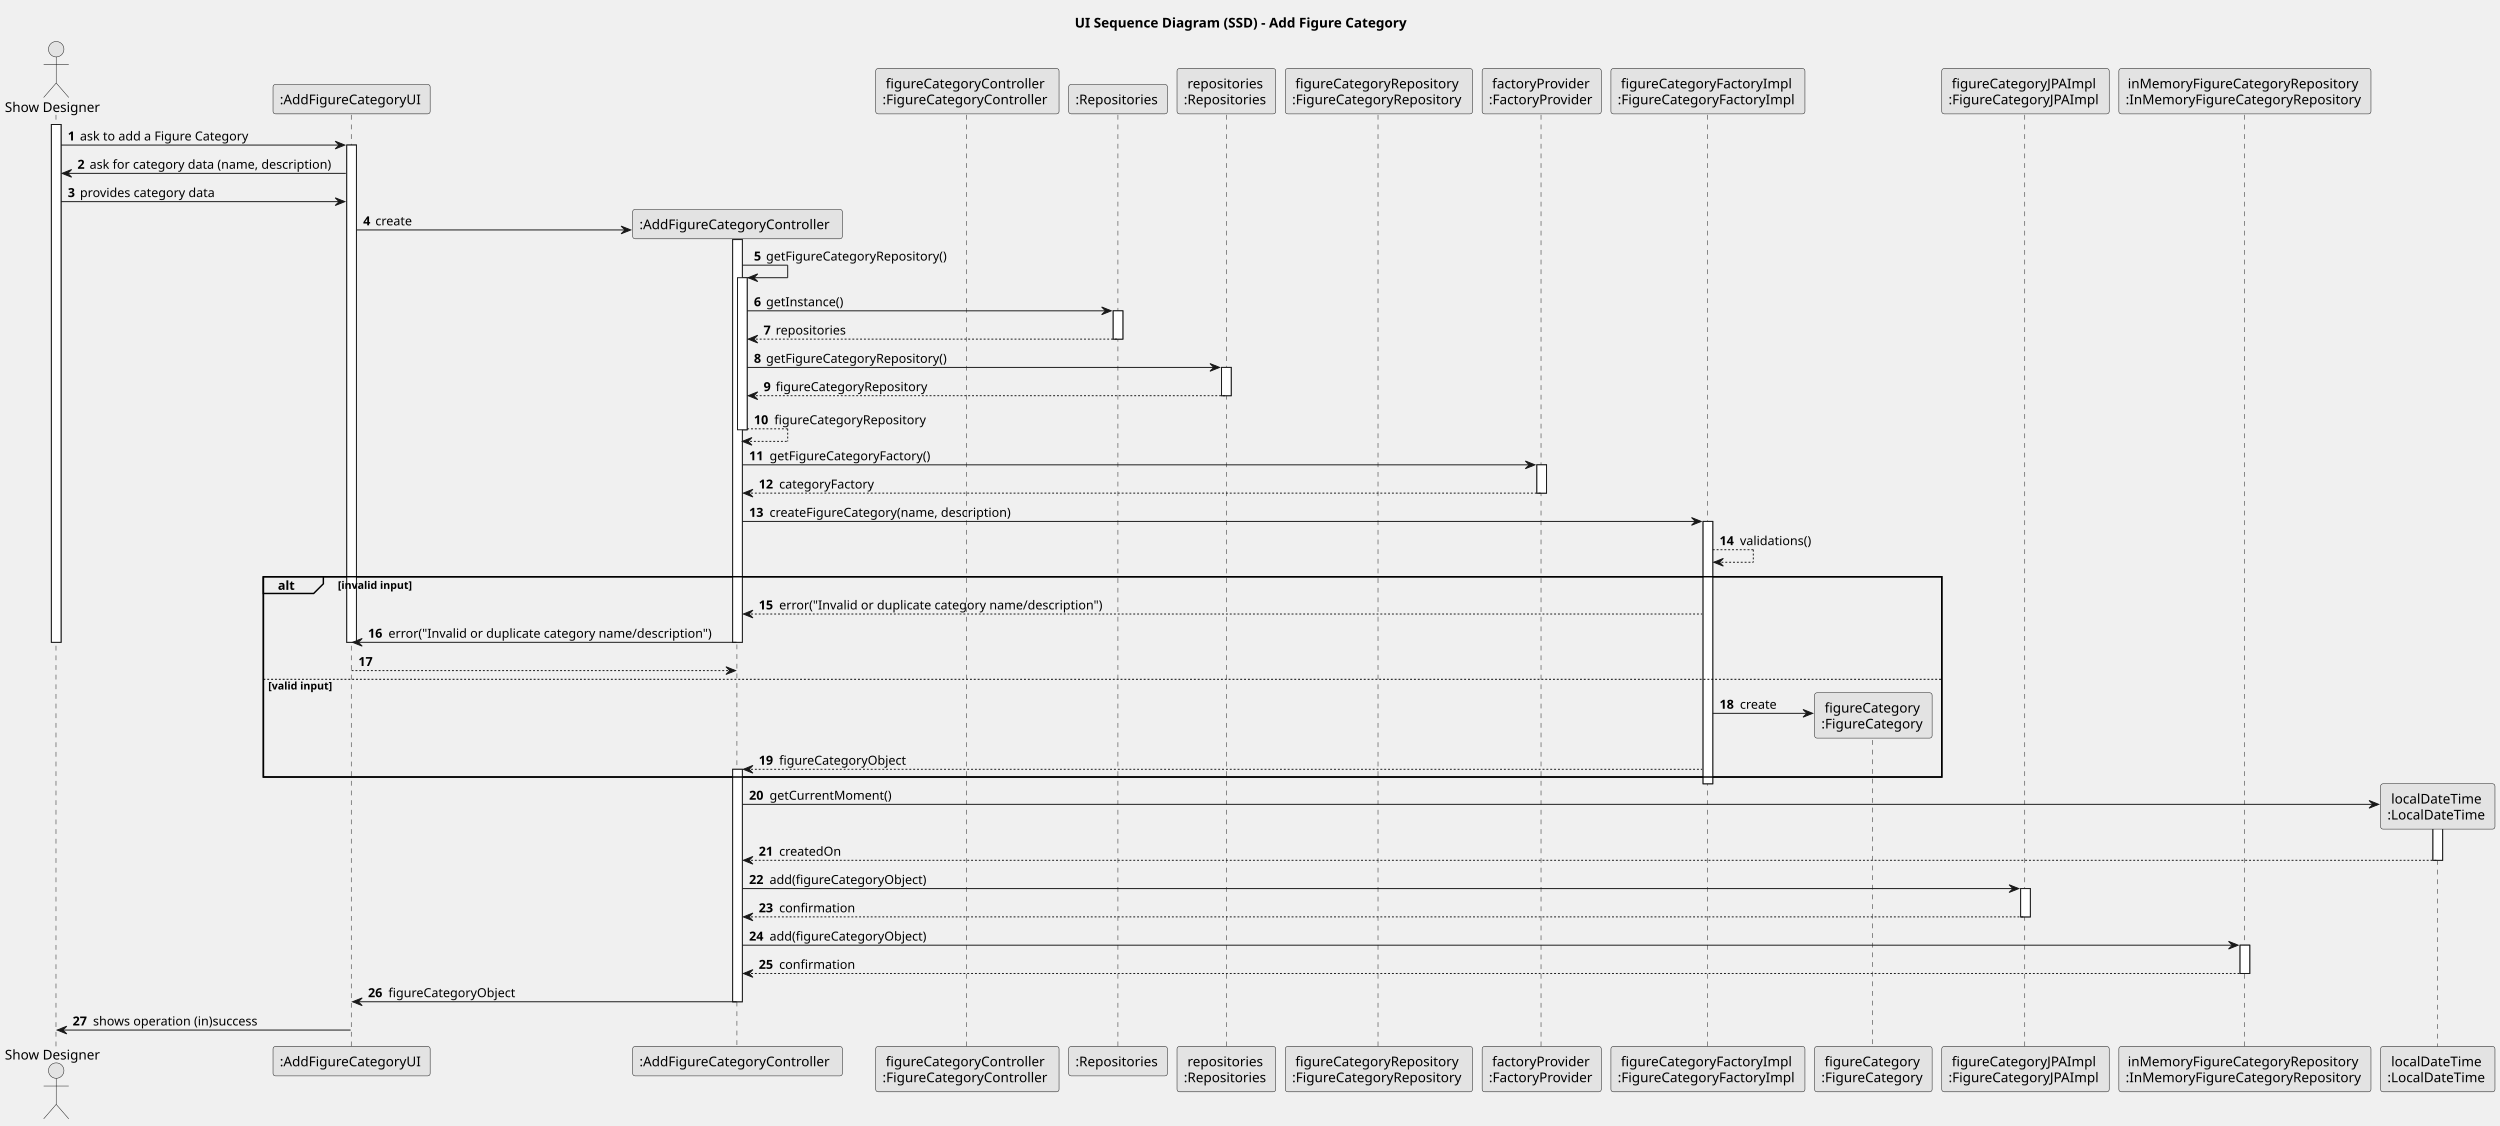
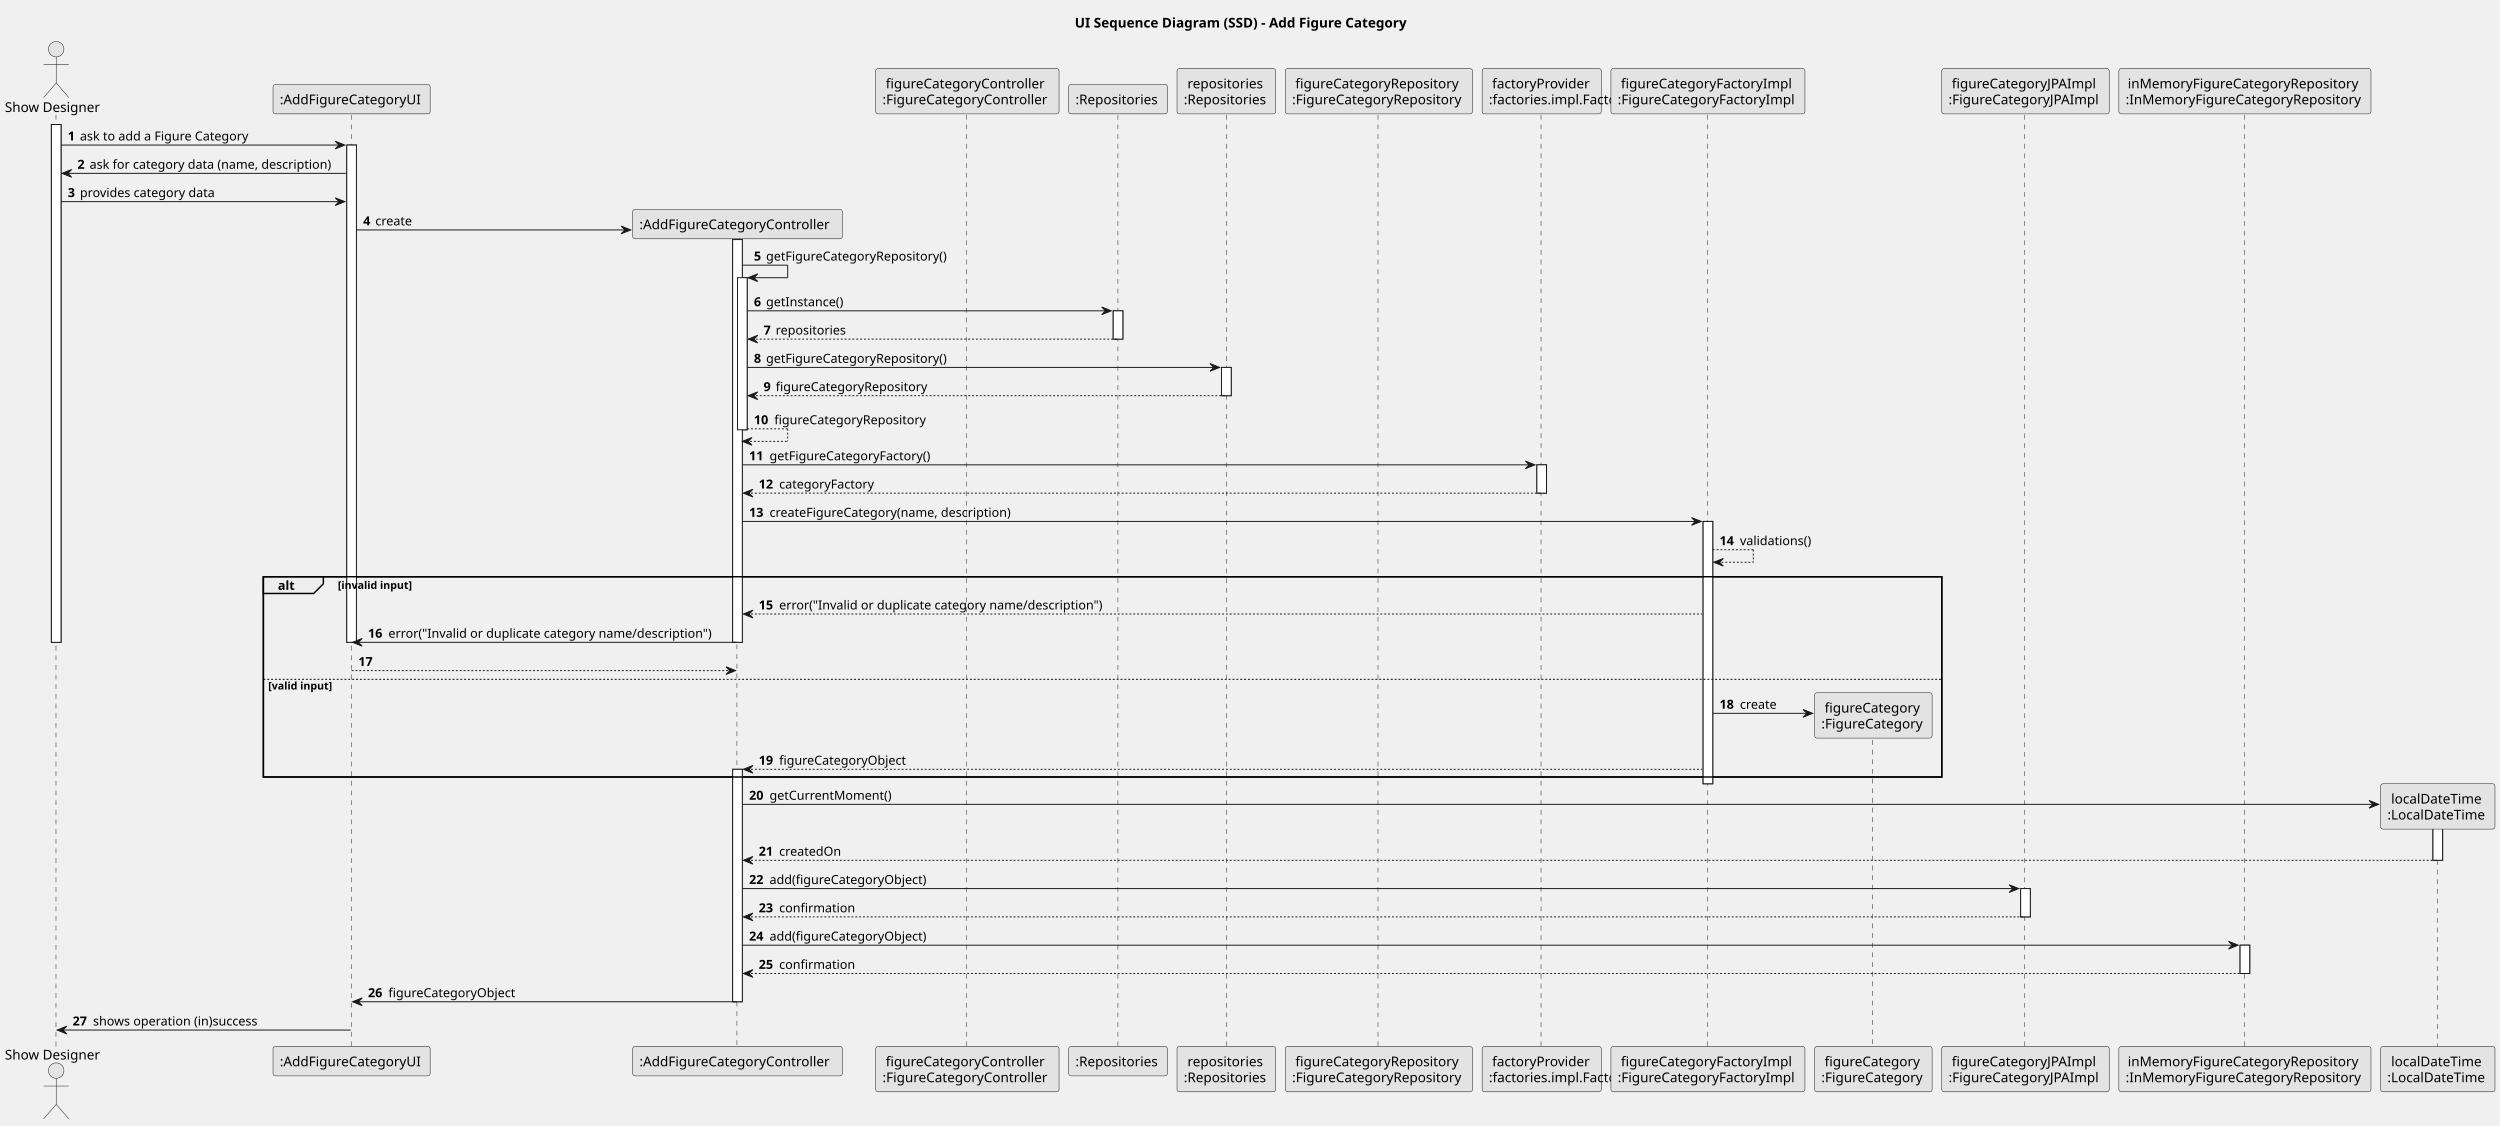
<svg xmlns="http://www.w3.org/2000/svg" contentStyleType="text/css" height="1166px" preserveAspectRatio="none" style="width:2590px;height:1166px;background:#FFFFFF;" version="1.1" viewBox="0 0 2590 1166" width="2590px" zoomAndPan="magnify">
  <defs />
  <g>
    <text fill="#000000" font-family="sans-serif" font-size="14" font-weight="bold" lengthAdjust="spacing" textLength="361.915" x="1113.435" y="28.535">UI Sequence Diagram (SSD) - Add Figure Category</text>
    <rect fill="#FFFFFF" height="536.457" style="stroke:#181818;stroke-width:1.0;" width="10" x="53.23" y="128.977" />
    <rect fill="#FFFFFF" height="515.146" style="stroke:#181818;stroke-width:1.0;" width="10" x="359.248" y="150.287" />
    <rect fill="#FFFFFF" height="417.215" style="stroke:#181818;stroke-width:1.0;" width="10" x="759.051" y="248.219" />
    <rect fill="#FFFFFF" height="157.553" style="stroke:#181818;stroke-width:1.0;" width="10" x="764.051" y="287.707" />
    <rect fill="#FFFFFF" height="240.84" style="stroke:#181818;stroke-width:1.0;" width="10" x="759.051" y="796.986" />
    <rect fill="#FFFFFF" height="29.311" style="stroke:#181818;stroke-width:1.0;" width="10" x="1153.282" y="322.018" />
    <rect fill="#FFFFFF" height="29.311" style="stroke:#181818;stroke-width:1.0;" width="10" x="1265.507" y="380.639" />
    <rect fill="#FFFFFF" height="29.311" style="stroke:#181818;stroke-width:1.0;" width="10" x="1592.208" y="481.57" />
    <rect fill="#FFFFFF" height="271.795" style="stroke:#181818;stroke-width:1.0;" width="10" x="1764.418" y="540.191" />
    <rect fill="#FFFFFF" height="29.311" style="stroke:#181818;stroke-width:1.0;" width="10" x="2093.409" y="920.584" />
    <rect fill="#FFFFFF" height="29.311" style="stroke:#181818;stroke-width:1.0;" width="10" x="2320.731" y="979.205" />
    <rect fill="#FFFFFF" height="47.977" style="stroke:#181818;stroke-width:1.0;" width="10" x="2520.551" y="843.297" />
    <rect fill="none" height="207.484" style="stroke:#000000;stroke-width:1.5;" width="1738.812" x="272.862" y="597.502" />
    <line style="stroke:#181818;stroke-width:0.5;stroke-dasharray:5.0,5.0;" x1="58" x2="58" y1="118.977" y2="1085.137" />
    <line style="stroke:#181818;stroke-width:0.5;stroke-dasharray:5.0,5.0;" x1="363.862" x2="363.862" y1="118.977" y2="1085.137" />
    <line style="stroke:#181818;stroke-width:0.5;stroke-dasharray:5.0,5.0;" x1="763.452" x2="763.452" y1="247.652" y2="1085.137" />
    <line style="stroke:#181818;stroke-width:0.5;stroke-dasharray:5.0,5.0;" x1="1001.254" x2="1001.254" y1="118.977" y2="1085.137" />
    <line style="stroke:#181818;stroke-width:0.5;stroke-dasharray:5.0,5.0;" x1="1158.17" x2="1158.17" y1="118.977" y2="1085.137" />
    <line style="stroke:#181818;stroke-width:0.5;stroke-dasharray:5.0,5.0;" x1="1270.395" x2="1270.395" y1="118.977" y2="1085.137" />
    <line style="stroke:#181818;stroke-width:0.5;stroke-dasharray:5.0,5.0;" x1="1427.619" x2="1427.619" y1="118.977" y2="1085.137" />
    <line style="stroke:#181818;stroke-width:0.5;stroke-dasharray:5.0,5.0;" x1="1596.5" x2="1596.5" y1="118.977" y2="1085.137" />
    <line style="stroke:#181818;stroke-width:0.5;stroke-dasharray:5.0,5.0;" x1="1768.916" x2="1768.916" y1="118.977" y2="1085.137" />
    <line style="stroke:#181818;stroke-width:0.5;stroke-dasharray:5.0,5.0;" x1="1939.92" x2="1939.92" y1="756.688" y2="1085.137" />
    <line style="stroke:#181818;stroke-width:0.5;stroke-dasharray:5.0,5.0;" x1="2097.675" x2="2097.675" y1="118.977" y2="1085.137" />
    <line style="stroke:#181818;stroke-width:0.5;stroke-dasharray:5.0,5.0;" x1="2325.144" x2="2325.144" y1="118.977" y2="1085.137" />
    <line style="stroke:#181818;stroke-width:0.5;stroke-dasharray:5.0,5.0;" x1="2525.317" x2="2525.317" y1="850.975" y2="1085.137" />
    <text fill="#000000" font-family="sans-serif" font-size="14" lengthAdjust="spacing" textLength="100.461" x="5" y="116.023">Show Designer</text>
    <ellipse cx="58.23" cy="50.988" fill="#E3E3E3" rx="8" ry="8" style="stroke:#181818;stroke-width:0.5;" />
    <path d="M58.23,58.988 L58.23,85.988 M45.23,66.988 L71.231,66.988 M58.23,85.988 L45.23,100.988 M58.23,85.988 L71.231,100.988 " fill="none" style="stroke:#181818;stroke-width:0.5;" />
    <text fill="#000000" font-family="sans-serif" font-size="14" lengthAdjust="spacing" textLength="100.461" x="5" y="1097.672">Show Designer</text>
    <ellipse cx="58.23" cy="1109.125" fill="#E3E3E3" rx="8" ry="8" style="stroke:#181818;stroke-width:0.5;" />
    <path d="M58.23,1117.125 L58.23,1144.125 M45.23,1125.125 L71.231,1125.125 M58.23,1144.125 L45.23,1159.125 M58.23,1144.125 L71.231,1159.125 " fill="none" style="stroke:#181818;stroke-width:0.5;" />
    <rect fill="#E3E3E3" height="30.488" rx="2.5" ry="2.5" style="stroke:#181818;stroke-width:0.5;" width="162.77" x="282.862" y="87.488" />
    <text fill="#000000" font-family="sans-serif" font-size="14" lengthAdjust="spacing" textLength="148.77" x="289.862" y="108.023">:AddFigureCategoryUI</text>
    <rect fill="#E3E3E3" height="30.488" rx="2.5" ry="2.5" style="stroke:#181818;stroke-width:0.5;" width="162.77" x="282.862" y="1084.137" />
    <text fill="#000000" font-family="sans-serif" font-size="14" lengthAdjust="spacing" textLength="148.77" x="289.862" y="1104.672">:AddFigureCategoryUI</text>
    <rect fill="#E3E3E3" height="30.488" rx="2.5" ry="2.5" style="stroke:#181818;stroke-width:0.5;" width="217.198" x="655.452" y="1084.137" />
    <text fill="#000000" font-family="sans-serif" font-size="14" lengthAdjust="spacing" textLength="203.198" x="662.452" y="1104.672">:AddFigureCategoryController</text>
    <rect fill="#E3E3E3" height="46.977" rx="2.5" ry="2.5" style="stroke:#181818;stroke-width:0.5;" width="189.916" x="907.254" y="71" />
    <text fill="#000000" font-family="sans-serif" font-size="14" lengthAdjust="spacing" textLength="169.128" x="917.648" y="91.535">figureCategoryController</text>
    <text fill="#000000" font-family="sans-serif" font-size="14" lengthAdjust="spacing" textLength="175.916" x="914.254" y="108.023">:FigureCategoryController</text>
    <rect fill="#E3E3E3" height="46.977" rx="2.5" ry="2.5" style="stroke:#181818;stroke-width:0.5;" width="189.916" x="907.254" y="1084.137" />
    <text fill="#000000" font-family="sans-serif" font-size="14" lengthAdjust="spacing" textLength="169.128" x="917.648" y="1104.672">figureCategoryController</text>
    <text fill="#000000" font-family="sans-serif" font-size="14" lengthAdjust="spacing" textLength="175.916" x="914.254" y="1121.16">:FigureCategoryController</text>
    <rect fill="#E3E3E3" height="30.488" rx="2.5" ry="2.5" style="stroke:#181818;stroke-width:0.5;" width="102.225" x="1107.17" y="87.488" />
    <text fill="#000000" font-family="sans-serif" font-size="14" lengthAdjust="spacing" textLength="88.225" x="1114.17" y="108.023">:Repositories</text>
    <rect fill="#E3E3E3" height="30.488" rx="2.5" ry="2.5" style="stroke:#181818;stroke-width:0.5;" width="102.225" x="1107.17" y="1084.137" />
    <text fill="#000000" font-family="sans-serif" font-size="14" lengthAdjust="spacing" textLength="88.225" x="1114.17" y="1104.672">:Repositories</text>
    <rect fill="#E3E3E3" height="46.977" rx="2.5" ry="2.5" style="stroke:#181818;stroke-width:0.5;" width="102.225" x="1219.395" y="71" />
    <text fill="#000000" font-family="sans-serif" font-size="14" lengthAdjust="spacing" textLength="80.671" x="1230.171" y="91.535">repositories</text>
    <text fill="#000000" font-family="sans-serif" font-size="14" lengthAdjust="spacing" textLength="88.225" x="1226.395" y="108.023">:Repositories</text>
    <rect fill="#E3E3E3" height="46.977" rx="2.5" ry="2.5" style="stroke:#181818;stroke-width:0.5;" width="102.225" x="1219.395" y="1084.137" />
    <text fill="#000000" font-family="sans-serif" font-size="14" lengthAdjust="spacing" textLength="80.671" x="1230.171" y="1104.672">repositories</text>
    <text fill="#000000" font-family="sans-serif" font-size="14" lengthAdjust="spacing" textLength="88.225" x="1226.395" y="1121.16">:Repositories</text>
    <rect fill="#E3E3E3" height="46.977" rx="2.5" ry="2.5" style="stroke:#181818;stroke-width:0.5;" width="193.881" x="1331.619" y="71" />
    <text fill="#000000" font-family="sans-serif" font-size="14" lengthAdjust="spacing" textLength="173.093" x="1342.013" y="91.535">figureCategoryRepository</text>
    <text fill="#000000" font-family="sans-serif" font-size="14" lengthAdjust="spacing" textLength="179.881" x="1338.619" y="108.023">:FigureCategoryRepository</text>
    <rect fill="#E3E3E3" height="46.977" rx="2.5" ry="2.5" style="stroke:#181818;stroke-width:0.5;" width="193.881" x="1331.619" y="1084.137" />
    <text fill="#000000" font-family="sans-serif" font-size="14" lengthAdjust="spacing" textLength="173.093" x="1342.013" y="1104.672">figureCategoryRepository</text>
    <text fill="#000000" font-family="sans-serif" font-size="14" lengthAdjust="spacing" textLength="179.881" x="1338.619" y="1121.16">:FigureCategoryRepository</text>
    <rect fill="#E3E3E3" height="46.977" rx="2.5" ry="2.5" style="stroke:#181818;stroke-width:0.5;" width="123.416" x="1535.5" y="71" />
    <text fill="#000000" font-family="sans-serif" font-size="14" lengthAdjust="spacing" textLength="102.628" x="1545.894" y="91.535">factoryProvider</text>
-     <text fill="#000000" font-family="sans-serif" font-size="14" lengthAdjust="spacing" textLength="109.416" x="1542.5" y="108.023">:FactoryProvider</text>
+     <text fill="#000000" font-family="sans-serif" font-size="14" lengthAdjust="spacing" textLength="109.416" x="1542.5" y="108.023">:factories.impl.FactoryProvider</text>
    <rect fill="#E3E3E3" height="46.977" rx="2.5" ry="2.5" style="stroke:#181818;stroke-width:0.5;" width="123.416" x="1535.5" y="1084.137" />
    <text fill="#000000" font-family="sans-serif" font-size="14" lengthAdjust="spacing" textLength="102.628" x="1545.894" y="1104.672">factoryProvider</text>
-     <text fill="#000000" font-family="sans-serif" font-size="14" lengthAdjust="spacing" textLength="109.416" x="1542.5" y="1121.16">:FactoryProvider</text>
+     <text fill="#000000" font-family="sans-serif" font-size="14" lengthAdjust="spacing" textLength="109.416" x="1542.5" y="1121.16">:factories.impl.FactoryProvider</text>
    <rect fill="#E3E3E3" height="46.977" rx="2.5" ry="2.5" style="stroke:#181818;stroke-width:0.5;" width="201.004" x="1668.916" y="71" />
    <text fill="#000000" font-family="sans-serif" font-size="14" lengthAdjust="spacing" textLength="180.216" x="1679.31" y="91.535">figureCategoryFactoryImpl</text>
    <text fill="#000000" font-family="sans-serif" font-size="14" lengthAdjust="spacing" textLength="187.004" x="1675.916" y="108.023">:FigureCategoryFactoryImpl</text>
    <rect fill="#E3E3E3" height="46.977" rx="2.5" ry="2.5" style="stroke:#181818;stroke-width:0.5;" width="201.004" x="1668.916" y="1084.137" />
    <text fill="#000000" font-family="sans-serif" font-size="14" lengthAdjust="spacing" textLength="180.216" x="1679.31" y="1104.672">figureCategoryFactoryImpl</text>
    <text fill="#000000" font-family="sans-serif" font-size="14" lengthAdjust="spacing" textLength="187.004" x="1675.916" y="1121.16">:FigureCategoryFactoryImpl</text>
    <rect fill="#E3E3E3" height="46.977" rx="2.5" ry="2.5" style="stroke:#181818;stroke-width:0.5;" width="121.755" x="1879.92" y="1084.137" />
    <text fill="#000000" font-family="sans-serif" font-size="14" lengthAdjust="spacing" textLength="100.967" x="1890.314" y="1104.672">figureCategory</text>
    <text fill="#000000" font-family="sans-serif" font-size="14" lengthAdjust="spacing" textLength="107.755" x="1886.92" y="1121.16">:FigureCategory</text>
    <rect fill="#E3E3E3" height="46.977" rx="2.5" ry="2.5" style="stroke:#181818;stroke-width:0.5;" width="173.469" x="2011.675" y="71" />
    <text fill="#000000" font-family="sans-serif" font-size="14" lengthAdjust="spacing" textLength="152.681" x="2022.069" y="91.535">figureCategoryJPAImpl</text>
    <text fill="#000000" font-family="sans-serif" font-size="14" lengthAdjust="spacing" textLength="159.469" x="2018.675" y="108.023">:FigureCategoryJPAImpl</text>
    <rect fill="#E3E3E3" height="46.977" rx="2.5" ry="2.5" style="stroke:#181818;stroke-width:0.5;" width="173.469" x="2011.675" y="1084.137" />
    <text fill="#000000" font-family="sans-serif" font-size="14" lengthAdjust="spacing" textLength="152.681" x="2022.069" y="1104.672">figureCategoryJPAImpl</text>
    <text fill="#000000" font-family="sans-serif" font-size="14" lengthAdjust="spacing" textLength="159.469" x="2018.675" y="1121.16">:FigureCategoryJPAImpl</text>
    <rect fill="#E3E3E3" height="46.977" rx="2.5" ry="2.5" style="stroke:#181818;stroke-width:0.5;" width="261.174" x="2195.144" y="71" />
    <text fill="#000000" font-family="sans-serif" font-size="14" lengthAdjust="spacing" textLength="242.758" x="2204.352" y="91.535">inMemoryFigureCategoryRepository</text>
    <text fill="#000000" font-family="sans-serif" font-size="14" lengthAdjust="spacing" textLength="247.174" x="2202.144" y="108.023">:InMemoryFigureCategoryRepository</text>
    <rect fill="#E3E3E3" height="46.977" rx="2.5" ry="2.5" style="stroke:#181818;stroke-width:0.5;" width="261.174" x="2195.144" y="1084.137" />
    <text fill="#000000" font-family="sans-serif" font-size="14" lengthAdjust="spacing" textLength="242.758" x="2204.352" y="1104.672">inMemoryFigureCategoryRepository</text>
    <text fill="#000000" font-family="sans-serif" font-size="14" lengthAdjust="spacing" textLength="247.174" x="2202.144" y="1121.16">:InMemoryFigureCategoryRepository</text>
    <rect fill="#E3E3E3" height="46.977" rx="2.5" ry="2.5" style="stroke:#181818;stroke-width:0.5;" width="118.467" x="2466.317" y="1084.137" />
    <text fill="#000000" font-family="sans-serif" font-size="14" lengthAdjust="spacing" textLength="96.619" x="2477.241" y="1104.672">localDateTime</text>
    <text fill="#000000" font-family="sans-serif" font-size="14" lengthAdjust="spacing" textLength="104.467" x="2473.317" y="1121.16">:LocalDateTime</text>
    <rect fill="#FFFFFF" height="536.457" style="stroke:#181818;stroke-width:1.0;" width="10" x="53.23" y="128.977" />
    <rect fill="#FFFFFF" height="515.146" style="stroke:#181818;stroke-width:1.0;" width="10" x="359.248" y="150.287" />
    <rect fill="#FFFFFF" height="417.215" style="stroke:#181818;stroke-width:1.0;" width="10" x="759.051" y="248.219" />
    <rect fill="#FFFFFF" height="157.553" style="stroke:#181818;stroke-width:1.0;" width="10" x="764.051" y="287.707" />
    <rect fill="#FFFFFF" height="240.84" style="stroke:#181818;stroke-width:1.0;" width="10" x="759.051" y="796.986" />
    <rect fill="#FFFFFF" height="29.311" style="stroke:#181818;stroke-width:1.0;" width="10" x="1153.282" y="322.018" />
    <rect fill="#FFFFFF" height="29.311" style="stroke:#181818;stroke-width:1.0;" width="10" x="1265.507" y="380.639" />
    <rect fill="#FFFFFF" height="29.311" style="stroke:#181818;stroke-width:1.0;" width="10" x="1592.208" y="481.57" />
    <rect fill="#FFFFFF" height="271.795" style="stroke:#181818;stroke-width:1.0;" width="10" x="1764.418" y="540.191" />
    <rect fill="#FFFFFF" height="29.311" style="stroke:#181818;stroke-width:1.0;" width="10" x="2093.409" y="920.584" />
    <rect fill="#FFFFFF" height="29.311" style="stroke:#181818;stroke-width:1.0;" width="10" x="2320.731" y="979.205" />
    <rect fill="#FFFFFF" height="47.977" style="stroke:#181818;stroke-width:1.0;" width="10" x="2520.551" y="843.297" />
    <polygon fill="#181818" points="347.248,146.287,357.248,150.287,347.248,154.287,351.248,150.287" style="stroke:#181818;stroke-width:1.0;" />
    <line style="stroke:#181818;stroke-width:1.0;" x1="63.23" x2="353.248" y1="150.287" y2="150.287" />
    <text fill="#000000" font-family="sans-serif" font-size="13" font-weight="bold" lengthAdjust="spacing" textLength="8.576" x="70.231" y="145.545">1</text>
    <text fill="#000000" font-family="sans-serif" font-size="13" lengthAdjust="spacing" textLength="181.486" x="82.806" y="145.545">ask to add a Figure Category</text>
    <polygon fill="#181818" points="74.231,175.598,64.231,179.598,74.231,183.598,70.231,179.598" style="stroke:#181818;stroke-width:1.0;" />
    <line style="stroke:#181818;stroke-width:1.0;" x1="68.231" x2="358.248" y1="179.598" y2="179.598" />
    <text fill="#000000" font-family="sans-serif" font-size="13" font-weight="bold" lengthAdjust="spacing" textLength="8.576" x="80.231" y="174.856">2</text>
    <text fill="#000000" font-family="sans-serif" font-size="13" lengthAdjust="spacing" textLength="259.441" x="92.806" y="174.856">ask for category data (name, description)</text>
    <polygon fill="#181818" points="347.248,204.908,357.248,208.908,347.248,212.908,351.248,208.908" style="stroke:#181818;stroke-width:1.0;" />
    <line style="stroke:#181818;stroke-width:1.0;" x1="63.23" x2="353.248" y1="208.908" y2="208.908" />
    <text fill="#000000" font-family="sans-serif" font-size="13" font-weight="bold" lengthAdjust="spacing" textLength="8.576" x="70.231" y="204.166">3</text>
    <text fill="#000000" font-family="sans-serif" font-size="13" lengthAdjust="spacing" textLength="143.8" x="82.806" y="204.166">provides category data</text>
    <polygon fill="#181818" points="643.452,234.219,653.452,238.219,643.452,242.219,647.452,238.219" style="stroke:#181818;stroke-width:1.0;" />
    <line style="stroke:#181818;stroke-width:1.0;" x1="369.248" x2="649.452" y1="238.219" y2="238.219" />
    <text fill="#000000" font-family="sans-serif" font-size="13" font-weight="bold" lengthAdjust="spacing" textLength="8.576" x="376.248" y="233.477">4</text>
    <text fill="#000000" font-family="sans-serif" font-size="13" lengthAdjust="spacing" textLength="38.505" x="388.823" y="233.477">create</text>
    <rect fill="#E3E3E3" height="30.488" rx="2.5" ry="2.5" style="stroke:#181818;stroke-width:0.5;" width="217.198" x="655.452" y="216.908" />
    <text fill="#000000" font-family="sans-serif" font-size="14" lengthAdjust="spacing" textLength="203.198" x="662.452" y="237.443">:AddFigureCategoryController</text>
    <line style="stroke:#181818;stroke-width:1.0;" x1="769.051" x2="816.051" y1="274.707" y2="274.707" />
    <line style="stroke:#181818;stroke-width:1.0;" x1="816.051" x2="816.051" y1="274.707" y2="287.707" />
    <line style="stroke:#181818;stroke-width:1.0;" x1="775.051" x2="816.051" y1="287.707" y2="287.707" />
    <polygon fill="#181818" points="785.051,283.707,775.051,287.707,785.051,291.707,781.051,287.707" style="stroke:#181818;stroke-width:1.0;" />
    <text fill="#000000" font-family="sans-serif" font-size="13" font-weight="bold" lengthAdjust="spacing" textLength="8.576" x="781.051" y="269.965">5</text>
    <text fill="#000000" font-family="sans-serif" font-size="13" lengthAdjust="spacing" textLength="191.585" x="793.627" y="269.965">getFigureCategoryRepository()</text>
    <polygon fill="#181818" points="1141.282,318.018,1151.282,322.018,1141.282,326.018,1145.282,322.018" style="stroke:#181818;stroke-width:1.0;" />
    <line style="stroke:#181818;stroke-width:1.0;" x1="774.051" x2="1147.282" y1="322.018" y2="322.018" />
    <text fill="#000000" font-family="sans-serif" font-size="13" font-weight="bold" lengthAdjust="spacing" textLength="8.576" x="781.051" y="317.275">6</text>
    <text fill="#000000" font-family="sans-serif" font-size="13" lengthAdjust="spacing" textLength="81.117" x="793.627" y="317.275">getInstance()</text>
    <polygon fill="#181818" points="785.051,347.328,775.051,351.328,785.051,355.328,781.051,351.328" style="stroke:#181818;stroke-width:1.0;" />
    <line style="stroke:#181818;stroke-width:1.0;stroke-dasharray:2.0,2.0;" x1="779.051" x2="1157.282" y1="351.328" y2="351.328" />
    <text fill="#000000" font-family="sans-serif" font-size="13" font-weight="bold" lengthAdjust="spacing" textLength="8.576" x="791.051" y="346.586">7</text>
    <text fill="#000000" font-family="sans-serif" font-size="13" lengthAdjust="spacing" textLength="74.909" x="803.627" y="346.586">repositories</text>
    <polygon fill="#181818" points="1253.507,376.639,1263.507,380.639,1253.507,384.639,1257.507,380.639" style="stroke:#181818;stroke-width:1.0;" />
    <line style="stroke:#181818;stroke-width:1.0;" x1="774.051" x2="1259.507" y1="380.639" y2="380.639" />
    <text fill="#000000" font-family="sans-serif" font-size="13" font-weight="bold" lengthAdjust="spacing" textLength="8.576" x="781.051" y="375.897">8</text>
    <text fill="#000000" font-family="sans-serif" font-size="13" lengthAdjust="spacing" textLength="191.585" x="793.627" y="375.897">getFigureCategoryRepository()</text>
    <polygon fill="#181818" points="785.051,405.949,775.051,409.949,785.051,413.949,781.051,409.949" style="stroke:#181818;stroke-width:1.0;" />
    <line style="stroke:#181818;stroke-width:1.0;stroke-dasharray:2.0,2.0;" x1="779.051" x2="1269.507" y1="409.949" y2="409.949" />
    <text fill="#000000" font-family="sans-serif" font-size="13" font-weight="bold" lengthAdjust="spacing" textLength="8.576" x="791.051" y="405.207">9</text>
    <text fill="#000000" font-family="sans-serif" font-size="13" lengthAdjust="spacing" textLength="160.729" x="803.627" y="405.207">figureCategoryRepository</text>
    <line style="stroke:#181818;stroke-width:1.0;stroke-dasharray:2.0,2.0;" x1="774.051" x2="816.051" y1="444.26" y2="444.26" />
    <line style="stroke:#181818;stroke-width:1.0;stroke-dasharray:2.0,2.0;" x1="816.051" x2="816.051" y1="444.26" y2="457.26" />
    <line style="stroke:#181818;stroke-width:1.0;stroke-dasharray:2.0,2.0;" x1="769.051" x2="816.051" y1="457.26" y2="457.26" />
    <polygon fill="#181818" points="779.051,453.26,769.051,457.26,779.051,461.26,775.051,457.26" style="stroke:#181818;stroke-width:1.0;" />
    <text fill="#000000" font-family="sans-serif" font-size="13" font-weight="bold" lengthAdjust="spacing" textLength="17.151" x="781.051" y="439.518">10</text>
    <text fill="#000000" font-family="sans-serif" font-size="13" lengthAdjust="spacing" textLength="160.729" x="802.203" y="439.518">figureCategoryRepository</text>
    <polygon fill="#181818" points="1580.208,477.57,1590.208,481.57,1580.208,485.57,1584.208,481.57" style="stroke:#181818;stroke-width:1.0;" />
    <line style="stroke:#181818;stroke-width:1.0;" x1="769.051" x2="1586.208" y1="481.57" y2="481.57" />
    <text fill="#000000" font-family="sans-serif" font-size="13" font-weight="bold" lengthAdjust="spacing" textLength="17.151" x="776.051" y="476.828">11</text>
    <text fill="#000000" font-family="sans-serif" font-size="13" lengthAdjust="spacing" textLength="170.377" x="797.203" y="476.828">getFigureCategoryFactory()</text>
    <polygon fill="#181818" points="780.051,506.881,770.051,510.881,780.051,514.881,776.051,510.881" style="stroke:#181818;stroke-width:1.0;" />
    <line style="stroke:#181818;stroke-width:1.0;stroke-dasharray:2.0,2.0;" x1="774.051" x2="1596.208" y1="510.881" y2="510.881" />
    <text fill="#000000" font-family="sans-serif" font-size="13" font-weight="bold" lengthAdjust="spacing" textLength="17.151" x="786.051" y="506.139">12</text>
    <text fill="#000000" font-family="sans-serif" font-size="13" lengthAdjust="spacing" textLength="99.912" x="807.203" y="506.139">categoryFactory</text>
    <polygon fill="#181818" points="1752.418,536.191,1762.418,540.191,1752.418,544.191,1756.418,540.191" style="stroke:#181818;stroke-width:1.0;" />
    <line style="stroke:#181818;stroke-width:1.0;" x1="769.051" x2="1758.418" y1="540.191" y2="540.191" />
    <text fill="#000000" font-family="sans-serif" font-size="13" font-weight="bold" lengthAdjust="spacing" textLength="17.151" x="776.051" y="535.449">13</text>
    <text fill="#000000" font-family="sans-serif" font-size="13" lengthAdjust="spacing" textLength="256.401" x="797.203" y="535.449">createFigureCategory(name, description)</text>
    <line style="stroke:#181818;stroke-width:1.0;stroke-dasharray:2.0,2.0;" x1="1774.418" x2="1816.418" y1="569.502" y2="569.502" />
    <line style="stroke:#181818;stroke-width:1.0;stroke-dasharray:2.0,2.0;" x1="1816.418" x2="1816.418" y1="569.502" y2="582.502" />
    <line style="stroke:#181818;stroke-width:1.0;stroke-dasharray:2.0,2.0;" x1="1775.418" x2="1816.418" y1="582.502" y2="582.502" />
    <polygon fill="#181818" points="1785.418,578.502,1775.418,582.502,1785.418,586.502,1781.418,582.502" style="stroke:#181818;stroke-width:1.0;" />
    <text fill="#000000" font-family="sans-serif" font-size="13" font-weight="bold" lengthAdjust="spacing" textLength="17.151" x="1781.418" y="564.76">14</text>
    <text fill="#000000" font-family="sans-serif" font-size="13" lengthAdjust="spacing" textLength="76.54" x="1802.569" y="564.76">validations()</text>
    <path d="M272.862,597.502 L335.001,597.502 L335.001,604.812 L325.001,614.812 L272.862,614.812 L272.862,597.502 " fill="#EEEEEE" style="stroke:#000000;stroke-width:1.5;" />
    <rect fill="none" height="207.484" style="stroke:#000000;stroke-width:1.5;" width="1738.812" x="272.862" y="597.502" />
    <text fill="#000000" font-family="sans-serif" font-size="13" font-weight="bold" lengthAdjust="spacing" textLength="17.139" x="287.862" y="611.07">alt</text>
    <text fill="#000000" font-family="sans-serif" font-size="11" font-weight="bold" lengthAdjust="spacing" textLength="79.788" x="350.001" y="610.137">[invalid input]</text>
    <polygon fill="#181818" points="780.051,632.123,770.051,636.123,780.051,640.123,776.051,636.123" style="stroke:#181818;stroke-width:1.0;" />
    <line style="stroke:#181818;stroke-width:1.0;stroke-dasharray:2.0,2.0;" x1="774.051" x2="1763.418" y1="636.123" y2="636.123" />
    <text fill="#000000" font-family="sans-serif" font-size="13" font-weight="bold" lengthAdjust="spacing" textLength="17.151" x="786.051" y="631.381">15</text>
    <text fill="#000000" font-family="sans-serif" font-size="13" lengthAdjust="spacing" textLength="344.652" x="807.203" y="631.381">error("Invalid or duplicate category name/description")</text>
    <polygon fill="#181818" points="375.248,661.434,365.248,665.434,375.248,669.434,371.248,665.434" style="stroke:#181818;stroke-width:1.0;" />
    <line style="stroke:#181818;stroke-width:1.0;" x1="369.248" x2="763.051" y1="665.434" y2="665.434" />
    <text fill="#000000" font-family="sans-serif" font-size="13" font-weight="bold" lengthAdjust="spacing" textLength="17.151" x="381.248" y="660.691">16</text>
    <text fill="#000000" font-family="sans-serif" font-size="13" lengthAdjust="spacing" textLength="344.652" x="402.399" y="660.691">error("Invalid or duplicate category name/description")</text>
    <polygon fill="#181818" points="752.051,690.744,762.051,694.744,752.051,698.744,756.051,694.744" style="stroke:#181818;stroke-width:1.0;" />
    <line style="stroke:#181818;stroke-width:1.0;stroke-dasharray:2.0,2.0;" x1="364.248" x2="758.051" y1="694.744" y2="694.744" />
    <text fill="#000000" font-family="sans-serif" font-size="13" font-weight="bold" lengthAdjust="spacing" textLength="17.151" x="371.248" y="690.002">17</text>
    <text fill="#000000" font-family="sans-serif" font-size="13" lengthAdjust="spacing" textLength="4.113" x="392.399" y="690.002"> </text>
    <line style="stroke:#000000;stroke-width:1.0;stroke-dasharray:2.0,2.0;" x1="272.862" x2="2011.675" y1="703.744" y2="703.744" />
    <text fill="#000000" font-family="sans-serif" font-size="11" font-weight="bold" lengthAdjust="spacing" textLength="68.986" x="277.862" y="714.379">[valid input]</text>
    <polygon fill="#181818" points="1867.92,735.01,1877.92,739.01,1867.92,743.01,1871.92,739.01" style="stroke:#181818;stroke-width:1.0;" />
    <line style="stroke:#181818;stroke-width:1.0;" x1="1774.418" x2="1873.92" y1="739.01" y2="739.01" />
    <text fill="#000000" font-family="sans-serif" font-size="13" font-weight="bold" lengthAdjust="spacing" textLength="17.151" x="1781.418" y="734.268">18</text>
    <text fill="#000000" font-family="sans-serif" font-size="13" lengthAdjust="spacing" textLength="38.505" x="1802.569" y="734.268">create</text>
    <rect fill="#E3E3E3" height="46.977" rx="2.5" ry="2.5" style="stroke:#181818;stroke-width:0.5;" width="121.755" x="1879.92" y="717.699" />
    <text fill="#000000" font-family="sans-serif" font-size="14" lengthAdjust="spacing" textLength="100.967" x="1890.314" y="738.234">figureCategory</text>
    <text fill="#000000" font-family="sans-serif" font-size="14" lengthAdjust="spacing" textLength="107.755" x="1886.92" y="754.723">:FigureCategory</text>
    <polygon fill="#181818" points="780.051,792.986,770.051,796.986,780.051,800.986,776.051,796.986" style="stroke:#181818;stroke-width:1.0;" />
    <line style="stroke:#181818;stroke-width:1.0;stroke-dasharray:2.0,2.0;" x1="774.051" x2="1763.418" y1="796.986" y2="796.986" />
    <text fill="#000000" font-family="sans-serif" font-size="13" font-weight="bold" lengthAdjust="spacing" textLength="17.151" x="786.051" y="792.244">19</text>
    <text fill="#000000" font-family="sans-serif" font-size="13" lengthAdjust="spacing" textLength="134.754" x="807.203" y="792.244">figureCategoryObject</text>
    <polygon fill="#181818" points="2454.317,829.297,2464.317,833.297,2454.317,837.297,2458.317,833.297" style="stroke:#181818;stroke-width:1.0;" />
    <line style="stroke:#181818;stroke-width:1.0;" x1="769.051" x2="2460.317" y1="833.297" y2="833.297" />
    <text fill="#000000" font-family="sans-serif" font-size="13" font-weight="bold" lengthAdjust="spacing" textLength="17.151" x="776.051" y="828.555">20</text>
    <text fill="#000000" font-family="sans-serif" font-size="13" lengthAdjust="spacing" textLength="128.032" x="797.203" y="828.555">getCurrentMoment()</text>
    <rect fill="#E3E3E3" height="46.977" rx="2.5" ry="2.5" style="stroke:#181818;stroke-width:0.5;" width="118.467" x="2466.317" y="811.986" />
    <text fill="#000000" font-family="sans-serif" font-size="14" lengthAdjust="spacing" textLength="96.619" x="2477.241" y="832.521">localDateTime</text>
    <text fill="#000000" font-family="sans-serif" font-size="14" lengthAdjust="spacing" textLength="104.467" x="2473.317" y="849.01">:LocalDateTime</text>
    <polygon fill="#181818" points="780.051,887.273,770.051,891.273,780.051,895.273,776.051,891.273" style="stroke:#181818;stroke-width:1.0;" />
    <line style="stroke:#181818;stroke-width:1.0;stroke-dasharray:2.0,2.0;" x1="774.051" x2="2524.551" y1="891.273" y2="891.273" />
    <text fill="#000000" font-family="sans-serif" font-size="13" font-weight="bold" lengthAdjust="spacing" textLength="17.151" x="786.051" y="886.531">21</text>
    <text fill="#000000" font-family="sans-serif" font-size="13" lengthAdjust="spacing" textLength="64.854" x="807.203" y="886.531">createdOn</text>
    <polygon fill="#181818" points="2081.409,916.584,2091.409,920.584,2081.409,924.584,2085.409,920.584" style="stroke:#181818;stroke-width:1.0;" />
    <line style="stroke:#181818;stroke-width:1.0;" x1="769.051" x2="2087.409" y1="920.584" y2="920.584" />
    <text fill="#000000" font-family="sans-serif" font-size="13" font-weight="bold" lengthAdjust="spacing" textLength="17.151" x="776.051" y="915.842">22</text>
    <text fill="#000000" font-family="sans-serif" font-size="13" lengthAdjust="spacing" textLength="166.753" x="797.203" y="915.842">add(figureCategoryObject)</text>
    <polygon fill="#181818" points="780.051,945.894,770.051,949.894,780.051,953.894,776.051,949.894" style="stroke:#181818;stroke-width:1.0;" />
    <line style="stroke:#181818;stroke-width:1.0;stroke-dasharray:2.0,2.0;" x1="774.051" x2="2097.409" y1="949.894" y2="949.894" />
    <text fill="#000000" font-family="sans-serif" font-size="13" font-weight="bold" lengthAdjust="spacing" textLength="17.151" x="786.051" y="945.152">23</text>
    <text fill="#000000" font-family="sans-serif" font-size="13" lengthAdjust="spacing" textLength="80.558" x="807.203" y="945.152">confirmation</text>
    <polygon fill="#181818" points="2308.731,975.205,2318.731,979.205,2308.731,983.205,2312.731,979.205" style="stroke:#181818;stroke-width:1.0;" />
    <line style="stroke:#181818;stroke-width:1.0;" x1="769.051" x2="2314.731" y1="979.205" y2="979.205" />
    <text fill="#000000" font-family="sans-serif" font-size="13" font-weight="bold" lengthAdjust="spacing" textLength="17.151" x="776.051" y="974.463">24</text>
    <text fill="#000000" font-family="sans-serif" font-size="13" lengthAdjust="spacing" textLength="166.753" x="797.203" y="974.463">add(figureCategoryObject)</text>
    <polygon fill="#181818" points="780.051,1004.516,770.051,1008.516,780.051,1012.516,776.051,1008.516" style="stroke:#181818;stroke-width:1.0;" />
    <line style="stroke:#181818;stroke-width:1.0;stroke-dasharray:2.0,2.0;" x1="774.051" x2="2324.731" y1="1008.516" y2="1008.516" />
    <text fill="#000000" font-family="sans-serif" font-size="13" font-weight="bold" lengthAdjust="spacing" textLength="17.151" x="786.051" y="1003.773">25</text>
    <text fill="#000000" font-family="sans-serif" font-size="13" lengthAdjust="spacing" textLength="80.558" x="807.203" y="1003.773">confirmation</text>
    <polygon fill="#181818" points="375.248,1033.826,365.248,1037.826,375.248,1041.826,371.248,1037.826" style="stroke:#181818;stroke-width:1.0;" />
    <line style="stroke:#181818;stroke-width:1.0;" x1="369.248" x2="763.051" y1="1037.826" y2="1037.826" />
    <text fill="#000000" font-family="sans-serif" font-size="13" font-weight="bold" lengthAdjust="spacing" textLength="17.151" x="381.248" y="1033.084">26</text>
    <text fill="#000000" font-family="sans-serif" font-size="13" lengthAdjust="spacing" textLength="134.754" x="402.399" y="1033.084">figureCategoryObject</text>
    <polygon fill="#181818" points="69.231,1063.137,59.23,1067.137,69.231,1071.137,65.231,1067.137" style="stroke:#181818;stroke-width:1.0;" />
    <line style="stroke:#181818;stroke-width:1.0;" x1="63.23" x2="363.248" y1="1067.137" y2="1067.137" />
    <text fill="#000000" font-family="sans-serif" font-size="13" font-weight="bold" lengthAdjust="spacing" textLength="17.151" x="75.231" y="1062.395">27</text>
    <text fill="#000000" font-family="sans-serif" font-size="13" lengthAdjust="spacing" textLength="176.922" x="96.382" y="1062.395">shows operation (in)success</text>
  </g>
</svg>
